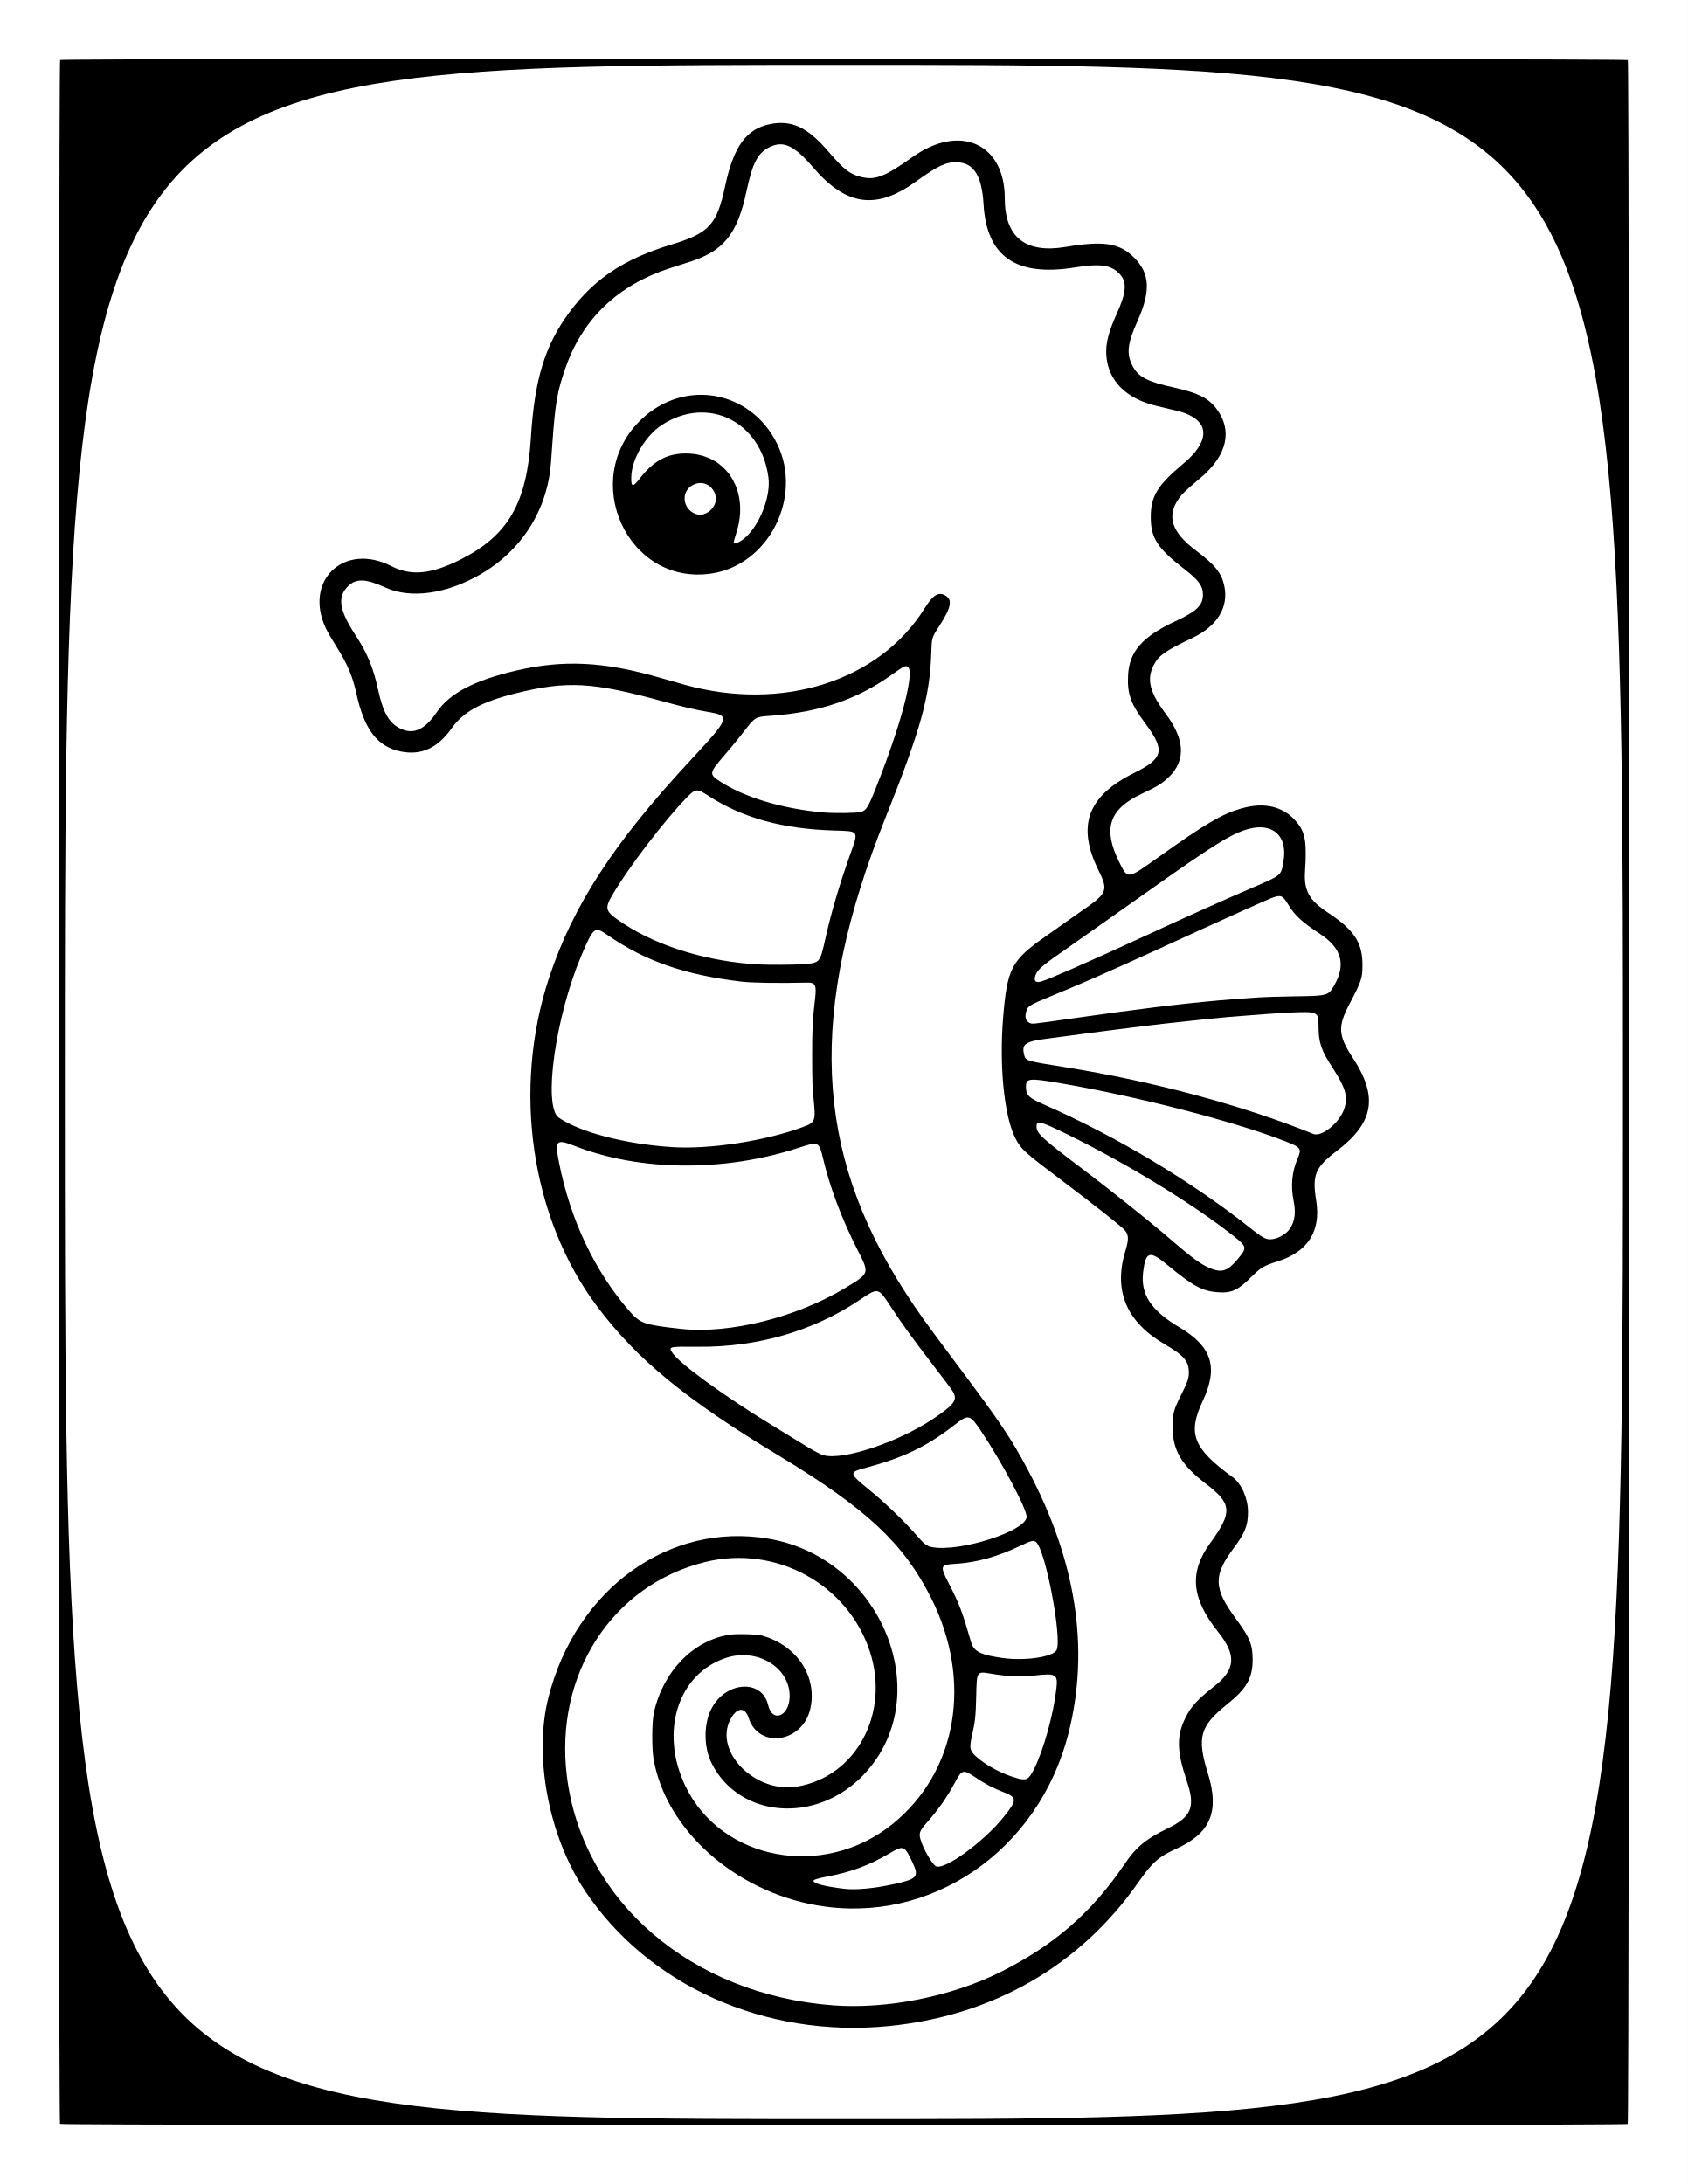
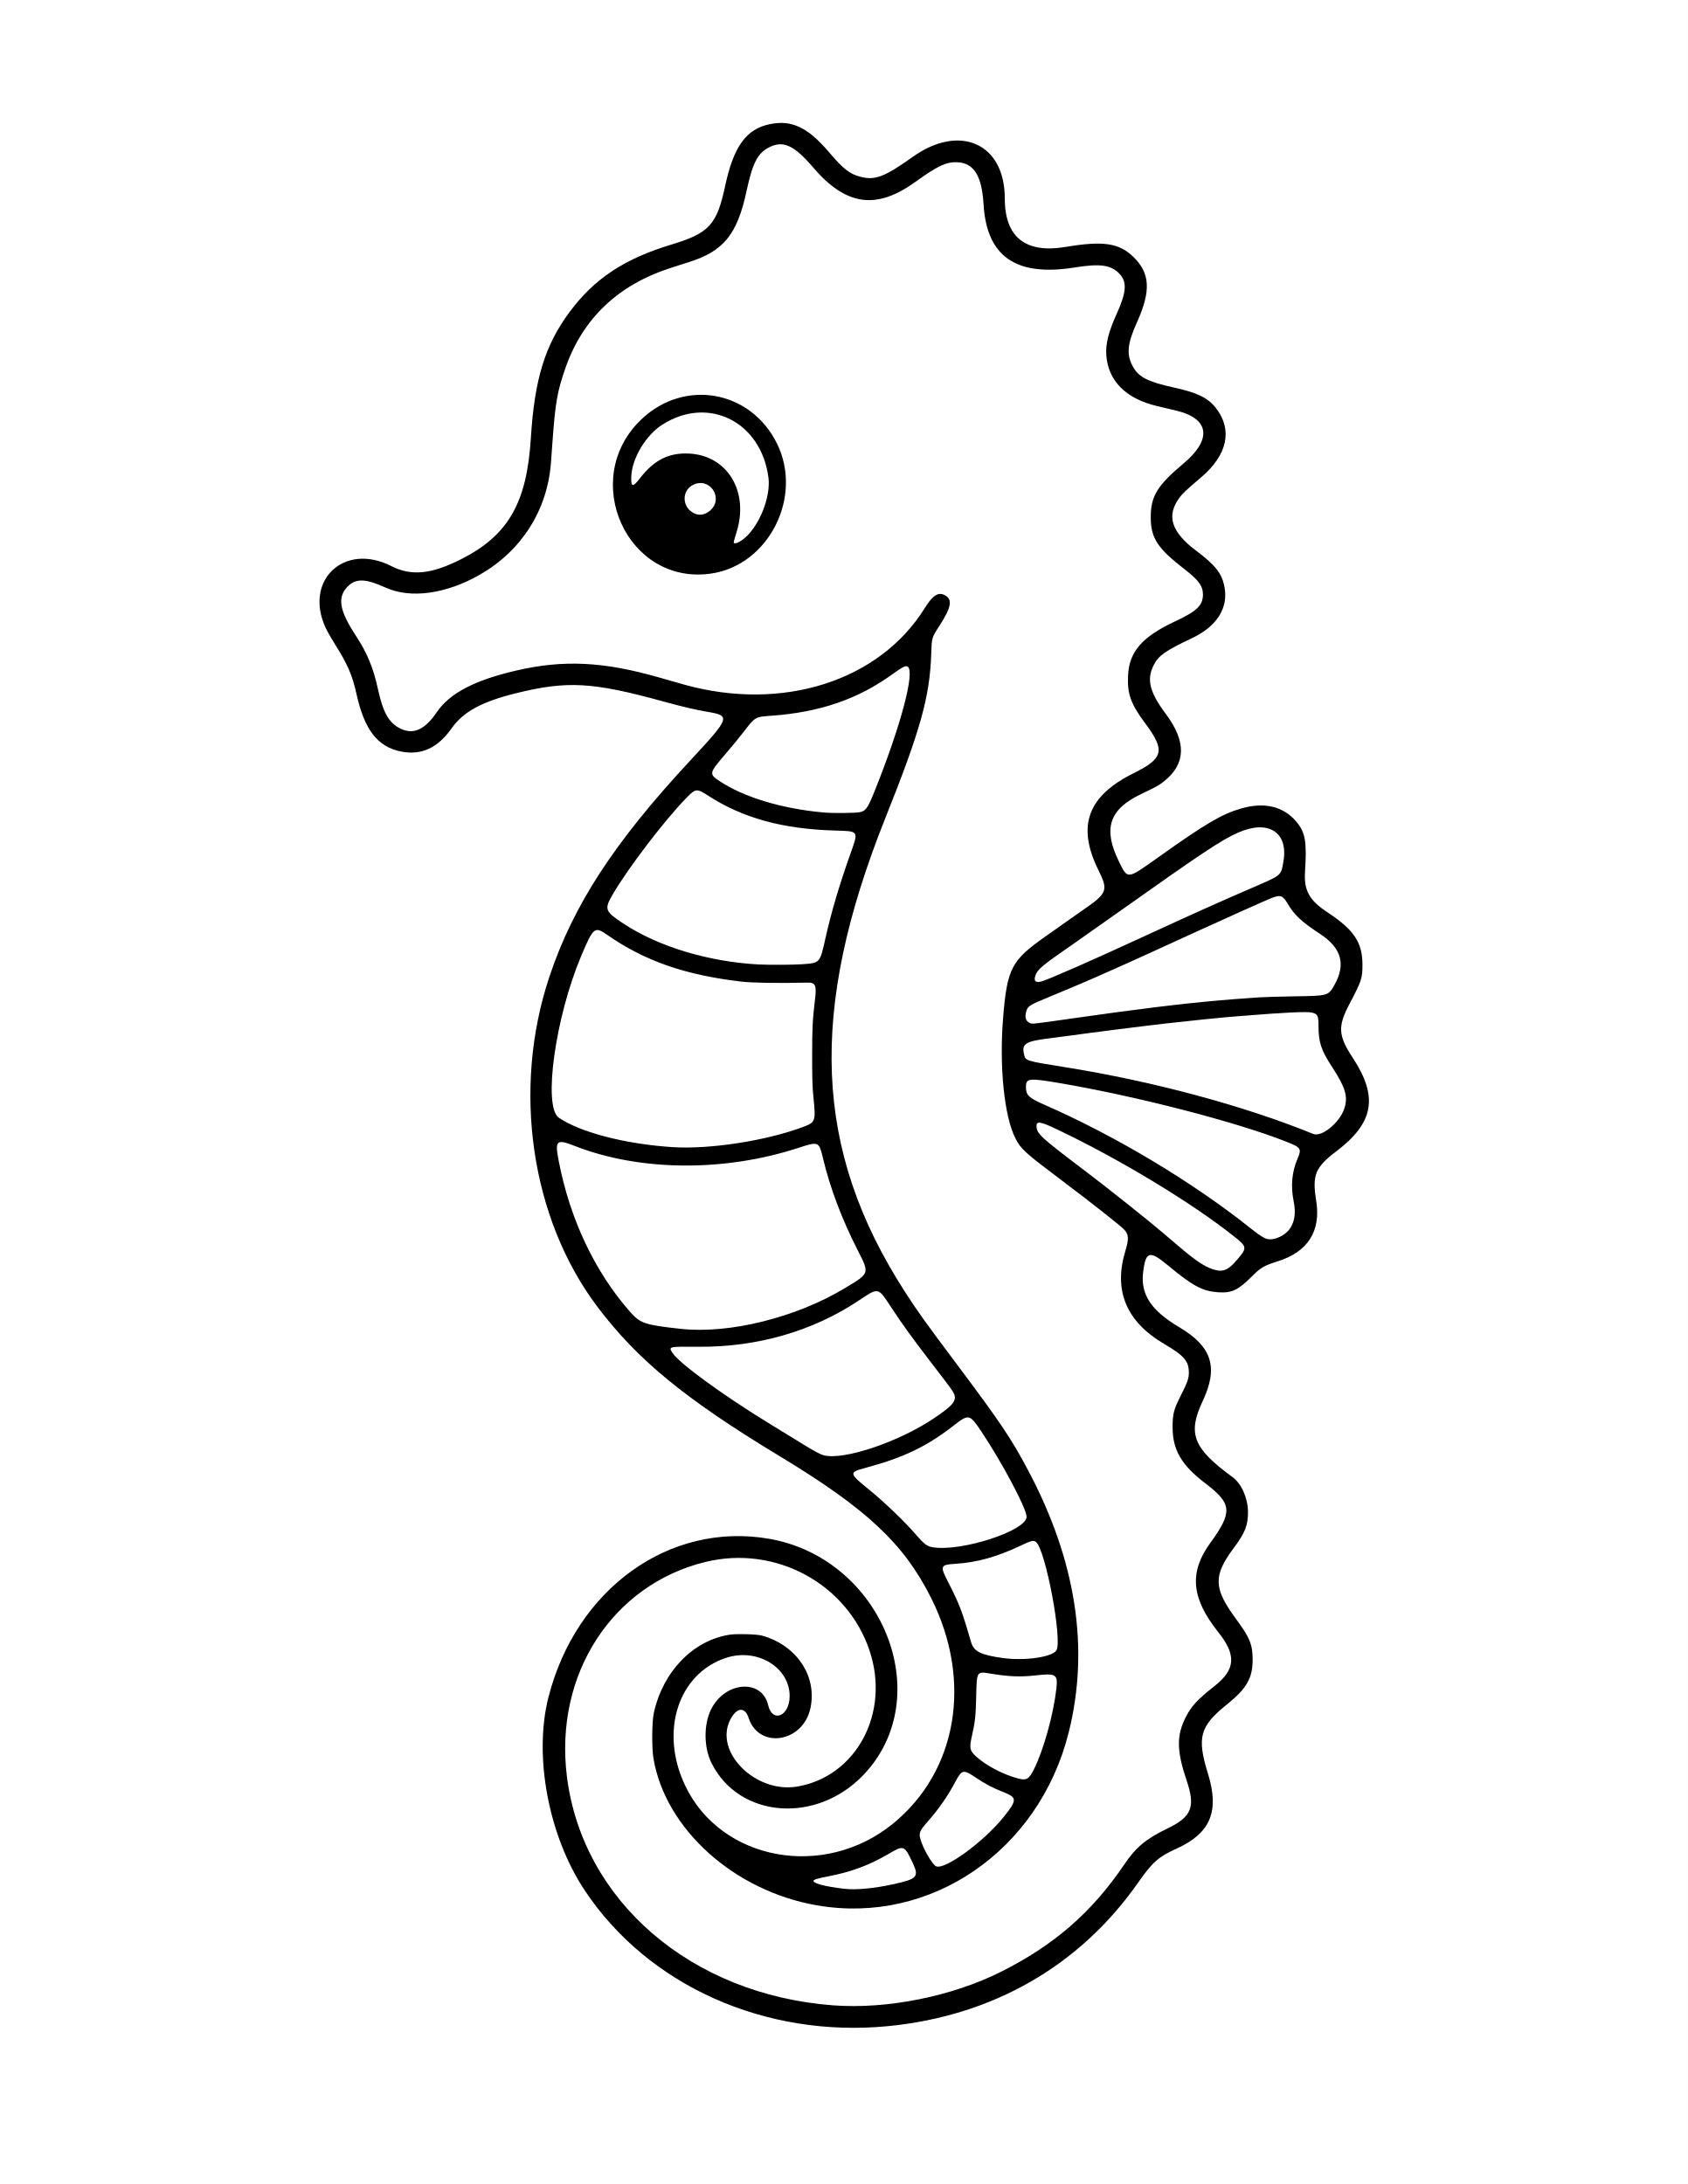
<svg xmlns="http://www.w3.org/2000/svg" width="2550" height="3300" viewBox="0 0 2550 3300" shape-rendering="geometricPrecision">
  <rect width="100%" height="100%" fill="white" />
-   <path fill="#000000" fill-rule="evenodd" d="M 2459.171 3209.345 C 2461.884 3206.890 2462.058 93.826 2459.345 90.829 C 2456.890 88.116 93.826 87.943 90.829 90.655 C 88.116 93.110 87.942 3206.174 90.655 3209.171 C 93.110 3211.884 2456.174 3212.057 2459.171 3209.345 Z M 98.000 1650.000 C 98.000 98.000 98.000 98.000 1275.000 98.000 C 2452.000 98.000 2452.000 98.000 2452.000 1650.000 C 2452.000 3202.000 2452.000 3202.000 1275.000 3202.000 C 98.000 3202.000 98.000 3202.000 98.000 1650.000 Z M 1341.500 3061.490 C 1499.618 3046.133 1631.503 2970.436 1719.530 2844.516 C 1741.022 2813.771 1750.270 2805.576 1777.200 2793.410 C 1828.822 2770.088 1842.700 2737.107 1824.971 2679.877 C 1808.020 2625.158 1812.626 2608.390 1853.677 2575.375 C 1883.528 2551.368 1892.511 2535.659 1892.489 2507.500 C 1892.472 2484.970 1888.146 2474.329 1867.797 2446.766 C 1833.231 2399.948 1832.560 2380.957 1863.985 2339.000 C 1880.979 2316.312 1885.514 2304.804 1885.467 2284.500 C 1885.419 2263.788 1875.620 2241.722 1862.086 2231.852 C 1802.542 2188.424 1793.822 2166.201 1817.018 2117.000 C 1841.029 2066.073 1831.122 2034.721 1781.791 2005.512 C 1738.908 1980.121 1722.875 1955.660 1727.053 1922.000 C 1730.958 1890.537 1736.736 1888.935 1764.203 1911.704 C 1802.065 1943.089 1816.454 1950.860 1839.888 1952.582 C 1860.869 1954.123 1870.761 1949.464 1892.000 1928.037 C 1904.461 1915.466 1910.071 1912.210 1930.000 1905.985 C 1976.004 1891.614 1996.007 1860.154 1988.484 1814.000 C 1982.212 1775.524 1987.033 1763.808 2019.180 1739.398 C 2075.746 1696.449 2082.552 1657.352 2043.743 1598.312 C 2021.668 1564.730 2020.834 1551.054 2038.785 1517.000 C 2056.913 1482.608 2058.404 1478.127 2058.412 1458.000 C 2058.425 1423.937 2045.801 1404.989 2005.348 1378.358 C 1978.062 1360.394 1969.761 1345.296 1971.615 1317.000 C 1974.549 1272.223 1972.124 1257.866 1958.954 1242.041 C 1939.288 1218.409 1910.522 1211.407 1875.112 1221.632 C 1845.744 1230.112 1821.632 1244.337 1748.893 1296.095 C 1702.516 1329.095 1703.940 1328.948 1690.661 1302.117 C 1666.018 1252.325 1675.649 1222.775 1724.000 1199.829 C 1746.164 1189.311 1751.208 1186.494 1758.901 1180.339 C 1791.783 1154.031 1792.634 1120.752 1761.494 1079.000 C 1736.840 1045.946 1731.999 1026.758 1742.884 1005.243 C 1750.358 990.470 1760.360 983.405 1801.000 964.190 C 1838.984 946.231 1856.581 917.687 1849.658 885.260 C 1845.481 865.699 1835.782 853.583 1807.000 831.976 C 1769.855 804.089 1761.955 779.748 1781.314 752.830 C 1786.435 745.709 1791.323 741.083 1814.413 721.500 C 1854.426 687.564 1862.662 649.617 1837.151 616.732 C 1825.033 601.110 1809.281 593.408 1773.279 585.500 C 1733.663 576.797 1719.930 569.654 1711.207 553.211 C 1701.569 535.044 1703.170 519.383 1718.053 486.241 C 1738.912 439.791 1737.563 413.218 1713.114 388.951 C 1691.158 367.158 1667.240 363.482 1610.000 373.101 C 1549.158 383.325 1518.000 358.390 1518.000 299.473 C 1518.000 216.820 1450.207 186.358 1379.000 237.014 C 1336.770 267.057 1322.508 272.618 1301.064 267.404 C 1284.134 263.288 1274.535 255.882 1252.333 229.803 C 1220.426 192.327 1196.225 180.858 1163.208 187.566 C 1127.374 194.847 1108.279 221.315 1095.442 281.500 C 1083.054 339.574 1071.321 352.329 1014.500 369.485 C 943.292 390.987 897.939 421.026 860.484 471.500 C 823.330 521.569 807.552 572.979 802.019 662.000 C 795.920 760.113 767.708 809.054 696.500 845.047 C 651.535 867.775 621.314 870.742 591.217 855.383 C 519.688 818.881 458.212 877.426 492.389 949.500 C 494.736 954.450 501.330 965.925 507.043 975.000 C 525.160 1003.781 532.466 1020.760 538.454 1048.000 C 550.412 1102.397 570.095 1128.155 605.254 1135.417 C 636.140 1141.797 661.216 1130.433 682.300 1100.500 C 699.920 1075.484 727.742 1060.296 779.323 1047.534 C 856.941 1028.329 895.152 1030.463 1002.500 1059.998 C 1031.345 1067.934 1050.125 1072.340 1068.500 1075.481 C 1104.288 1081.599 1103.522 1083.778 1042.486 1149.500 C 927.610 1273.193 866.150 1367.600 830.012 1475.875 C 773.460 1645.317 801.916 1840.973 902.532 1974.500 C 962.933 2054.659 1035.301 2114.033 1177.000 2199.690 C 1309.457 2279.760 1365.387 2332.076 1406.837 2414.676 C 1469.576 2539.698 1446.351 2676.434 1348.916 2755.689 C 1244.749 2840.418 1089.356 2811.833 1035.134 2697.968 C 996.338 2616.498 1024.263 2529.106 1096.777 2505.050 C 1143.615 2489.512 1193.000 2519.118 1193.000 2562.735 C 1193.000 2593.074 1166.931 2604.073 1160.522 2576.439 C 1151.176 2536.141 1095.219 2540.396 1074.248 2583.000 C 1062.857 2606.141 1063.235 2640.631 1075.139 2664.297 C 1117.032 2747.586 1233.759 2756.363 1304.807 2681.566 C 1417.014 2563.439 1332.925 2354.393 1161.372 2324.983 C 1011.216 2299.242 870.327 2400.674 828.584 2564.571 C 805.977 2653.333 828.690 2774.090 883.492 2856.500 C 979.072 3000.231 1156.161 3079.491 1341.500 3061.490 Z M 1258.500 3030.027 C 1044.177 3013.831 879.901 2872.445 856.451 2684.000 C 837.291 2530.037 924.986 2394.430 1065.943 2360.051 C 1171.811 2334.229 1280.275 2393.111 1313.927 2494.674 C 1345.049 2588.603 1293.596 2684.567 1204.087 2699.534 C 1141.469 2710.005 1078.569 2647.193 1103.129 2598.719 C 1112.797 2579.635 1125.367 2578.323 1131.050 2595.804 C 1146.525 2643.402 1212.886 2633.222 1224.302 2581.500 C 1235.005 2533.012 1203.785 2485.952 1151.248 2471.379 C 1143.447 2469.215 1113.913 2468.344 1102.909 2469.953 C 1047.674 2478.029 1001.491 2525.492 987.802 2588.249 C 984.833 2601.864 984.563 2641.435 987.331 2657.500 C 1005.707 2764.163 1109.296 2857.143 1234.000 2878.905 C 1405.885 2908.902 1569.732 2796.602 1614.484 2618.124 C 1646.387 2490.893 1625.903 2358.303 1553.212 2221.500 C 1527.411 2172.944 1511.758 2149.674 1444.574 2060.000 C 1396.096 1995.294 1386.712 1982.181 1367.085 1951.717 C 1229.240 1737.769 1220.713 1528.390 1337.907 1235.230 C 1390.668 1103.246 1404.767 1052.741 1406.919 988.000 C 1407.747 963.074 1407.533 963.816 1419.117 945.848 C 1437.107 917.945 1439.401 906.290 1428.191 899.750 C 1417.925 893.760 1409.476 898.977 1397.015 919.000 C 1328.470 1029.140 1182.146 1075.711 1034.000 1034.538 C 1029.325 1033.239 1012.225 1028.367 996.000 1023.711 C 912.084 999.630 851.798 996.633 780.772 1013.009 C 717.189 1027.668 679.331 1047.417 659.924 1076.051 C 642.153 1102.271 624.929 1110.268 605.675 1101.236 C 587.796 1092.850 578.827 1077.288 570.960 1041.000 C 564.054 1009.148 554.735 986.630 537.748 960.749 C 512.615 922.458 509.265 902.586 525.199 886.308 C 537.600 873.639 552.193 874.022 582.500 887.811 C 620.157 904.945 673.817 897.612 724.962 868.343 C 788.029 832.252 827.045 770.757 832.405 699.000 C 832.713 694.875 833.659 681.825 834.508 670.000 C 838.962 607.926 841.895 591.186 854.656 555.000 C 880.667 481.244 933.748 430.721 1012.000 405.242 C 1018.875 403.003 1031.758 398.887 1040.629 396.096 C 1093.309 379.516 1113.869 354.174 1127.916 288.500 C 1137.154 245.310 1144.917 230.738 1163.388 221.920 C 1183.828 212.162 1200.198 219.946 1228.334 252.800 C 1278.294 311.137 1323.919 317.512 1383.500 274.480 C 1417.014 250.275 1430.125 244.229 1446.985 245.205 C 1471.559 246.628 1483.371 265.878 1485.952 308.710 C 1490.723 387.872 1534.901 418.402 1624.000 404.111 C 1661.810 398.047 1678.042 400.231 1690.753 413.096 C 1703.059 425.551 1702.133 440.970 1687.081 474.287 C 1674.694 501.704 1670.230 519.418 1671.396 536.540 C 1674.038 575.362 1701.125 602.579 1748.000 613.510 C 1779.049 620.751 1784.087 622.050 1790.520 624.471 C 1827.840 638.518 1827.062 667.572 1788.500 699.916 C 1748.289 733.643 1738.427 749.853 1738.560 782.000 C 1738.689 813.155 1748.733 828.484 1789.846 860.276 C 1810.846 876.516 1817.371 885.437 1817.417 897.972 C 1817.478 914.624 1808.577 923.341 1775.965 938.571 C 1725.581 962.099 1705.986 984.522 1704.291 1020.589 C 1702.965 1048.807 1708.164 1063.243 1730.477 1093.305 C 1760.707 1134.032 1757.929 1145.884 1712.934 1168.169 C 1643.052 1202.779 1626.533 1247.914 1659.378 1314.500 C 1674.725 1345.612 1673.164 1349.598 1635.500 1375.487 C 1630.000 1379.267 1619.425 1386.699 1612.000 1392.001 C 1604.575 1397.303 1589.950 1407.639 1579.500 1414.971 C 1528.140 1451.003 1521.711 1463.229 1515.603 1536.500 C 1509.423 1610.642 1517.124 1686.970 1534.121 1720.027 C 1542.583 1736.485 1547.380 1740.823 1606.000 1785.030 C 1650.603 1818.666 1692.220 1851.454 1698.190 1857.662 C 1705.265 1865.019 1705.774 1872.003 1700.483 1889.121 C 1681.774 1949.659 1701.315 1996.959 1759.000 2030.757 C 1789.351 2048.540 1796.254 2056.707 1796.121 2074.670 C 1796.061 2082.837 1793.689 2089.504 1784.203 2108.162 C 1773.353 2129.505 1771.594 2136.163 1771.566 2156.000 C 1771.517 2191.023 1784.738 2213.640 1821.752 2241.853 C 1861.453 2272.113 1862.397 2284.772 1828.437 2331.500 C 1796.231 2375.814 1799.727 2414.903 1840.464 2466.000 C 1868.240 2500.839 1866.741 2522.576 1834.833 2547.692 C 1808.750 2568.223 1799.584 2578.216 1790.982 2595.500 C 1777.298 2622.996 1777.779 2645.926 1792.987 2691.000 C 1806.279 2730.397 1800.308 2745.169 1764.000 2762.716 C 1731.323 2778.509 1716.294 2790.984 1698.853 2816.793 C 1649.812 2889.365 1592.822 2939.000 1512.089 2979.455 C 1437.799 3016.682 1339.999 3036.186 1258.500 3030.027 Z M 1275.500 2853.942 C 1246.969 2850.592 1229.000 2845.949 1229.000 2841.926 C 1229.000 2840.103 1235.223 2838.218 1251.661 2835.065 C 1286.296 2828.421 1313.960 2818.057 1343.385 2800.700 C 1365.340 2787.749 1366.403 2788.165 1378.808 2814.539 C 1388.830 2835.847 1385.966 2839.087 1350.188 2846.924 C 1320.560 2853.414 1293.029 2856.001 1275.500 2853.942 Z M 1414.404 2820.026 C 1408.654 2817.701 1394.394 2793.025 1390.511 2778.677 C 1388.051 2769.592 1389.449 2766.169 1400.908 2753.213 C 1417.517 2734.435 1431.722 2714.149 1442.435 2693.908 C 1453.331 2673.322 1454.868 2672.962 1474.816 2686.323 C 1488.982 2695.812 1500.332 2701.739 1516.213 2707.940 C 1536.918 2716.024 1536.915 2719.902 1516.186 2745.631 C 1486.175 2782.881 1427.894 2825.480 1414.404 2820.026 Z M 1537.481 2687.094 C 1515.142 2681.091 1489.482 2667.574 1474.700 2654.025 C 1464.938 2645.077 1464.219 2641.395 1468.508 2622.353 C 1473.260 2601.260 1474.188 2592.574 1474.856 2562.954 C 1475.716 2524.837 1475.427 2525.283 1497.000 2528.883 C 1523.758 2533.350 1541.969 2534.058 1564.500 2531.510 C 1595.512 2528.002 1598.364 2529.791 1595.999 2551.264 C 1591.725 2590.064 1576.494 2644.884 1562.070 2673.381 C 1554.279 2688.775 1550.851 2690.687 1537.481 2687.094 Z M 1516.000 2505.375 C 1481.866 2500.761 1471.218 2495.506 1467.114 2481.247 C 1453.925 2435.427 1449.296 2423.261 1433.030 2391.668 C 1419.796 2365.962 1420.391 2364.308 1443.392 2362.900 C 1475.809 2360.916 1506.332 2352.412 1542.111 2335.393 C 1558.182 2327.749 1561.425 2326.973 1565.130 2329.887 C 1579.570 2341.246 1605.407 2478.290 1596.019 2493.728 C 1589.928 2503.744 1548.522 2509.771 1516.000 2505.375 Z M 1409.054 2337.863 C 1400.605 2336.462 1396.216 2333.174 1384.258 2319.286 C 1366.960 2299.197 1336.037 2269.512 1312.710 2250.601 C 1282.960 2226.482 1282.554 2224.672 1305.517 2218.512 C 1365.407 2202.446 1400.137 2185.808 1441.858 2153.195 C 1463.275 2136.453 1465.201 2136.873 1481.939 2161.923 C 1514.059 2209.994 1551.000 2279.451 1551.000 2291.773 C 1551.000 2312.955 1452.237 2345.024 1409.054 2337.863 Z M 1244.760 2198.987 C 1239.117 2197.551 1229.412 2192.308 1209.267 2179.811 C 1199.239 2173.590 1179.223 2161.300 1164.788 2152.500 C 1092.127 2108.205 1024.344 2058.681 1015.332 2043.304 C 1010.231 2034.599 1010.325 2034.580 1055.500 2034.937 C 1143.951 2035.636 1228.105 2011.360 1297.219 1965.208 C 1327.733 1944.832 1326.188 1944.497 1346.841 1975.966 C 1363.030 2000.632 1377.282 2020.364 1405.370 2057.000 C 1437.766 2099.256 1439.192 2101.198 1441.271 2105.889 C 1445.909 2116.352 1439.653 2123.916 1410.000 2143.700 C 1356.842 2179.166 1274.779 2206.623 1244.760 2198.987 Z M 1029.000 2007.925 C 973.782 2001.922 967.234 1999.693 951.309 1981.484 C 898.595 1921.206 861.482 1842.887 844.459 1756.000 C 837.912 1722.583 840.041 1720.481 869.000 1731.765 C 966.956 1769.935 1094.348 1770.942 1206.199 1734.430 C 1236.909 1724.406 1237.292 1724.571 1243.474 1750.500 C 1254.015 1794.711 1271.613 1841.422 1295.276 1888.000 C 1313.954 1924.766 1314.359 1923.491 1276.794 1946.197 C 1203.275 1990.638 1102.012 2015.863 1029.000 2007.925 Z M 1832.000 1917.717 C 1819.150 1913.307 1805.847 1904.395 1782.414 1884.500 C 1775.936 1879.000 1764.080 1868.903 1756.068 1862.063 C 1735.052 1844.121 1672.784 1794.537 1642.500 1771.629 C 1571.151 1717.658 1566.000 1712.917 1566.000 1701.219 C 1566.000 1693.531 1571.879 1694.556 1597.455 1706.701 C 1690.608 1750.937 1800.091 1817.104 1863.500 1867.487 C 1884.346 1884.051 1884.519 1885.128 1869.239 1903.253 C 1855.411 1919.654 1847.076 1922.892 1832.000 1917.717 Z M 1914.332 1872.052 C 1909.404 1870.861 1902.959 1866.696 1889.710 1856.142 C 1801.316 1785.721 1685.983 1716.634 1577.026 1668.838 C 1553.992 1658.734 1550.000 1654.803 1550.000 1642.227 C 1550.000 1629.171 1554.553 1628.652 1600.500 1636.466 C 1716.921 1656.266 1866.503 1694.855 1942.260 1724.635 C 1965.895 1733.926 1966.909 1735.447 1960.096 1751.395 C 1951.822 1770.760 1949.883 1792.113 1954.366 1814.500 C 1957.820 1831.751 1956.446 1843.891 1949.787 1854.965 C 1942.878 1866.454 1925.609 1874.776 1914.332 1872.052 Z M 1016.500 1733.325 C 945.574 1728.859 876.616 1711.042 844.244 1688.817 C 820.105 1672.245 838.890 1536.984 878.242 1444.008 C 896.501 1400.870 898.381 1399.350 917.249 1412.471 C 974.073 1451.988 1034.506 1473.087 1119.692 1483.150 C 1136.493 1485.135 1176.766 1485.764 1219.740 1484.714 C 1231.775 1484.419 1233.811 1488.536 1231.491 1508.474 C 1227.562 1542.238 1227.000 1553.166 1227.005 1595.765 C 1227.009 1631.040 1227.357 1641.991 1229.000 1658.500 C 1232.613 1694.801 1232.230 1695.811 1212.000 1703.299 C 1156.430 1723.869 1072.080 1736.824 1016.500 1733.325 Z M 1984.000 1713.341 C 1878.366 1670.444 1742.494 1633.878 1609.500 1612.557 C 1548.007 1602.699 1549.402 1603.151 1546.950 1592.279 C 1543.527 1577.101 1549.557 1573.366 1584.500 1569.024 C 1598.250 1567.315 1614.000 1565.243 1619.500 1564.419 C 1637.099 1561.783 1736.686 1549.172 1760.500 1546.565 C 1813.944 1540.712 1839.293 1538.071 1852.000 1537.034 C 1859.425 1536.427 1870.675 1535.510 1877.000 1534.994 C 1941.650 1529.726 1974.813 1528.169 1982.289 1530.051 C 1990.707 1532.171 1991.999 1534.798 1992.008 1549.827 C 1992.023 1575.442 1995.822 1586.666 2013.818 1614.258 C 2032.938 1643.573 2036.859 1657.570 2030.912 1675.282 C 2023.726 1696.683 1996.791 1718.535 1984.000 1713.341 Z M 1555.025 1545.248 C 1550.020 1542.731 1548.295 1537.726 1549.924 1530.450 C 1552.223 1520.174 1553.467 1519.352 1588.500 1504.928 C 1613.048 1494.821 1639.375 1483.682 1654.500 1477.003 C 1686.887 1462.702 1715.695 1449.784 1737.000 1440.009 C 1749.925 1434.078 1767.475 1426.059 1776.000 1422.189 C 1784.525 1418.318 1800.950 1410.810 1812.500 1405.505 C 1846.700 1389.797 1910.916 1361.001 1918.982 1357.757 C 1934.833 1351.381 1937.641 1352.308 1946.239 1366.750 C 1955.903 1382.983 1966.791 1393.015 1994.500 1411.219 C 2026.881 1432.491 2033.731 1457.371 2015.831 1488.689 C 2006.715 1504.637 2006.510 1504.694 1955.500 1505.446 C 1934.050 1505.763 1910.425 1506.446 1903.000 1506.964 C 1868.106 1509.399 1858.315 1510.141 1842.500 1511.545 C 1782.117 1516.907 1719.975 1524.534 1618.099 1539.086 C 1555.829 1547.981 1559.704 1547.603 1555.025 1545.248 Z M 1565.751 1483.311 C 1563.112 1482.621 1562.551 1478.465 1564.432 1473.539 C 1567.907 1464.440 1574.500 1458.922 1617.500 1429.125 C 1629.600 1420.740 1661.325 1398.404 1688.000 1379.489 C 1816.711 1288.223 1845.564 1269.037 1870.774 1257.954 C 1916.143 1238.008 1946.633 1257.453 1939.025 1301.481 C 1935.178 1323.744 1937.696 1321.700 1887.456 1343.347 C 1843.858 1362.131 1800.129 1381.798 1727.000 1415.511 C 1645.638 1453.019 1584.655 1479.781 1573.481 1482.884 C 1569.342 1484.033 1568.657 1484.070 1565.751 1483.311 Z M 1146.500 1457.305 C 1071.010 1453.315 995.264 1430.556 942.726 1396.076 C 913.429 1376.849 912.412 1374.035 926.254 1350.500 C 949.776 1310.505 1004.168 1239.322 1036.803 1205.824 C 1051.067 1191.182 1052.550 1191.030 1070.131 1202.397 C 1122.055 1235.971 1182.328 1252.595 1260.500 1254.904 C 1298.327 1256.022 1297.390 1254.610 1284.476 1291.000 C 1268.017 1337.383 1256.022 1377.948 1247.367 1416.500 C 1238.525 1455.885 1239.341 1454.966 1211.446 1456.977 C 1198.737 1457.893 1161.219 1458.083 1146.500 1457.305 Z M 1243.000 1227.537 C 1180.684 1221.770 1123.845 1204.541 1087.239 1180.324 C 1070.954 1169.550 1071.237 1168.136 1095.267 1140.255 C 1103.684 1130.490 1115.800 1115.750 1122.192 1107.500 C 1141.543 1082.524 1140.181 1083.330 1166.296 1081.407 C 1238.899 1076.058 1295.784 1056.507 1348.000 1018.955 C 1364.384 1007.172 1368.228 1005.264 1371.401 1007.343 C 1382.588 1014.673 1361.423 1094.988 1322.755 1191.936 C 1311.543 1220.047 1308.613 1224.650 1300.500 1226.901 C 1294.132 1228.668 1259.372 1229.053 1243.000 1227.537 Z M 1075.004 866.555 C 1161.563 853.507 1213.426 750.819 1174.023 670.500 C 1134.389 589.709 1034.137 571.677 969.036 633.629 C 874.187 723.889 947.815 885.729 1075.004 866.555 Z M 1108.543 820.070 C 1108.227 819.559 1110.010 812.770 1112.505 804.985 C 1132.276 743.286 1099.335 688.161 1041.000 685.326 C 1010.399 683.839 988.209 695.027 966.773 722.750 C 955.944 736.755 953.248 736.334 953.694 720.708 C 954.483 693.116 975.386 657.852 1000.500 641.745 C 1070.016 597.161 1150.067 637.059 1160.975 721.727 C 1164.282 747.396 1150.940 785.492 1131.005 807.305 C 1122.373 816.749 1110.619 823.429 1108.543 820.070 Z M 1047.913 775.223 C 1030.243 765.992 1029.675 741.490 1046.929 732.750 C 1072.532 719.782 1094.472 753.628 1072.307 771.898 C 1064.525 778.313 1056.042 779.470 1047.913 775.223 Z" />
+   <path fill="#000000" fill-rule="evenodd" d="M 1341.500 3061.490 C 1499.618 3046.133 1631.503 2970.436 1719.530 2844.516 C 1741.022 2813.771 1750.270 2805.576 1777.200 2793.410 C 1828.822 2770.088 1842.700 2737.107 1824.971 2679.877 C 1808.020 2625.158 1812.626 2608.390 1853.677 2575.375 C 1883.528 2551.368 1892.511 2535.659 1892.489 2507.500 C 1892.472 2484.970 1888.146 2474.329 1867.797 2446.766 C 1833.231 2399.948 1832.560 2380.957 1863.985 2339.000 C 1880.979 2316.312 1885.514 2304.804 1885.467 2284.500 C 1885.419 2263.788 1875.620 2241.722 1862.086 2231.852 C 1802.542 2188.424 1793.822 2166.201 1817.018 2117.000 C 1841.029 2066.073 1831.122 2034.721 1781.791 2005.512 C 1738.908 1980.121 1722.875 1955.660 1727.053 1922.000 C 1730.958 1890.537 1736.736 1888.935 1764.203 1911.704 C 1802.065 1943.089 1816.454 1950.860 1839.888 1952.582 C 1860.869 1954.123 1870.761 1949.464 1892.000 1928.037 C 1904.461 1915.466 1910.071 1912.210 1930.000 1905.985 C 1976.004 1891.614 1996.007 1860.154 1988.484 1814.000 C 1982.212 1775.524 1987.033 1763.808 2019.180 1739.398 C 2075.746 1696.449 2082.552 1657.352 2043.743 1598.312 C 2021.668 1564.730 2020.834 1551.054 2038.785 1517.000 C 2056.913 1482.608 2058.404 1478.127 2058.412 1458.000 C 2058.425 1423.937 2045.801 1404.989 2005.348 1378.358 C 1978.062 1360.394 1969.761 1345.296 1971.615 1317.000 C 1974.549 1272.223 1972.124 1257.866 1958.954 1242.041 C 1939.288 1218.409 1910.522 1211.407 1875.112 1221.632 C 1845.744 1230.112 1821.632 1244.337 1748.893 1296.095 C 1702.516 1329.095 1703.940 1328.948 1690.661 1302.117 C 1666.018 1252.325 1675.649 1222.775 1724.000 1199.829 C 1746.164 1189.311 1751.208 1186.494 1758.901 1180.339 C 1791.783 1154.031 1792.634 1120.752 1761.494 1079.000 C 1736.840 1045.946 1731.999 1026.758 1742.884 1005.243 C 1750.358 990.470 1760.360 983.405 1801.000 964.190 C 1838.984 946.231 1856.581 917.687 1849.658 885.260 C 1845.481 865.699 1835.782 853.583 1807.000 831.976 C 1769.855 804.089 1761.955 779.748 1781.314 752.830 C 1786.435 745.709 1791.323 741.083 1814.413 721.500 C 1854.426 687.564 1862.662 649.617 1837.151 616.732 C 1825.033 601.110 1809.281 593.408 1773.279 585.500 C 1733.663 576.797 1719.930 569.654 1711.207 553.211 C 1701.569 535.044 1703.170 519.383 1718.053 486.241 C 1738.912 439.791 1737.563 413.218 1713.114 388.951 C 1691.158 367.158 1667.240 363.482 1610.000 373.101 C 1549.158 383.325 1518.000 358.390 1518.000 299.473 C 1518.000 216.820 1450.207 186.358 1379.000 237.014 C 1336.770 267.057 1322.508 272.618 1301.064 267.404 C 1284.134 263.288 1274.535 255.882 1252.333 229.803 C 1220.426 192.327 1196.225 180.858 1163.208 187.566 C 1127.374 194.847 1108.279 221.315 1095.442 281.500 C 1083.054 339.574 1071.321 352.329 1014.500 369.485 C 943.292 390.987 897.939 421.026 860.484 471.500 C 823.330 521.569 807.552 572.979 802.019 662.000 C 795.920 760.113 767.708 809.054 696.500 845.047 C 651.535 867.775 621.314 870.742 591.217 855.383 C 519.688 818.881 458.212 877.426 492.389 949.500 C 494.736 954.450 501.330 965.925 507.043 975.000 C 525.160 1003.781 532.466 1020.760 538.454 1048.000 C 550.412 1102.397 570.095 1128.155 605.254 1135.417 C 636.140 1141.797 661.216 1130.433 682.300 1100.500 C 699.920 1075.484 727.742 1060.296 779.323 1047.534 C 856.941 1028.329 895.152 1030.463 1002.500 1059.998 C 1031.345 1067.934 1050.125 1072.340 1068.500 1075.481 C 1104.288 1081.599 1103.522 1083.778 1042.486 1149.500 C 927.610 1273.193 866.150 1367.600 830.012 1475.875 C 773.460 1645.317 801.916 1840.973 902.532 1974.500 C 962.933 2054.659 1035.301 2114.033 1177.000 2199.690 C 1309.457 2279.760 1365.387 2332.076 1406.837 2414.676 C 1469.576 2539.698 1446.351 2676.434 1348.916 2755.689 C 1244.749 2840.418 1089.356 2811.833 1035.134 2697.968 C 996.338 2616.498 1024.263 2529.106 1096.777 2505.050 C 1143.615 2489.512 1193.000 2519.118 1193.000 2562.735 C 1193.000 2593.074 1166.931 2604.073 1160.522 2576.439 C 1151.176 2536.141 1095.219 2540.396 1074.248 2583.000 C 1062.857 2606.141 1063.235 2640.631 1075.139 2664.297 C 1117.032 2747.586 1233.759 2756.363 1304.807 2681.566 C 1417.014 2563.439 1332.925 2354.393 1161.372 2324.983 C 1011.216 2299.242 870.327 2400.674 828.584 2564.571 C 805.977 2653.333 828.690 2774.090 883.492 2856.500 C 979.072 3000.231 1156.161 3079.491 1341.500 3061.490 Z M 1258.500 3030.027 C 1044.177 3013.831 879.901 2872.445 856.451 2684.000 C 837.291 2530.037 924.986 2394.430 1065.943 2360.051 C 1171.811 2334.229 1280.275 2393.111 1313.927 2494.674 C 1345.049 2588.603 1293.596 2684.567 1204.087 2699.534 C 1141.469 2710.005 1078.569 2647.193 1103.129 2598.719 C 1112.797 2579.635 1125.367 2578.323 1131.050 2595.804 C 1146.525 2643.402 1212.886 2633.222 1224.302 2581.500 C 1235.005 2533.012 1203.785 2485.952 1151.248 2471.379 C 1143.447 2469.215 1113.913 2468.344 1102.909 2469.953 C 1047.674 2478.029 1001.491 2525.492 987.802 2588.249 C 984.833 2601.864 984.563 2641.435 987.331 2657.500 C 1005.707 2764.163 1109.296 2857.143 1234.000 2878.905 C 1405.885 2908.902 1569.732 2796.602 1614.484 2618.124 C 1646.387 2490.893 1625.903 2358.303 1553.212 2221.500 C 1527.411 2172.944 1511.758 2149.674 1444.574 2060.000 C 1396.096 1995.294 1386.712 1982.181 1367.085 1951.717 C 1229.240 1737.769 1220.713 1528.390 1337.907 1235.230 C 1390.668 1103.246 1404.767 1052.741 1406.919 988.000 C 1407.747 963.074 1407.533 963.816 1419.117 945.848 C 1437.107 917.945 1439.401 906.290 1428.191 899.750 C 1417.925 893.760 1409.476 898.977 1397.015 919.000 C 1328.470 1029.140 1182.146 1075.711 1034.000 1034.538 C 1029.325 1033.239 1012.225 1028.367 996.000 1023.711 C 912.084 999.630 851.798 996.633 780.772 1013.009 C 717.189 1027.668 679.331 1047.417 659.924 1076.051 C 642.153 1102.271 624.929 1110.268 605.675 1101.236 C 587.796 1092.850 578.827 1077.288 570.960 1041.000 C 564.054 1009.148 554.735 986.630 537.748 960.749 C 512.615 922.458 509.265 902.586 525.199 886.308 C 537.600 873.639 552.193 874.022 582.500 887.811 C 620.157 904.945 673.817 897.612 724.962 868.343 C 788.029 832.252 827.045 770.757 832.405 699.000 C 832.713 694.875 833.659 681.825 834.508 670.000 C 838.962 607.926 841.895 591.186 854.656 555.000 C 880.667 481.244 933.748 430.721 1012.000 405.242 C 1018.875 403.003 1031.758 398.887 1040.629 396.096 C 1093.309 379.516 1113.869 354.174 1127.916 288.500 C 1137.154 245.310 1144.917 230.738 1163.388 221.920 C 1183.828 212.162 1200.198 219.946 1228.334 252.800 C 1278.294 311.137 1323.919 317.512 1383.500 274.480 C 1417.014 250.275 1430.125 244.229 1446.985 245.205 C 1471.559 246.628 1483.371 265.878 1485.952 308.710 C 1490.723 387.872 1534.901 418.402 1624.000 404.111 C 1661.810 398.047 1678.042 400.231 1690.753 413.096 C 1703.059 425.551 1702.133 440.970 1687.081 474.287 C 1674.694 501.704 1670.230 519.418 1671.396 536.540 C 1674.038 575.362 1701.125 602.579 1748.000 613.510 C 1779.049 620.751 1784.087 622.050 1790.520 624.471 C 1827.840 638.518 1827.062 667.572 1788.500 699.916 C 1748.289 733.643 1738.427 749.853 1738.560 782.000 C 1738.689 813.155 1748.733 828.484 1789.846 860.276 C 1810.846 876.516 1817.371 885.437 1817.417 897.972 C 1817.478 914.624 1808.577 923.341 1775.965 938.571 C 1725.581 962.099 1705.986 984.522 1704.291 1020.589 C 1702.965 1048.807 1708.164 1063.243 1730.477 1093.305 C 1760.707 1134.032 1757.929 1145.884 1712.934 1168.169 C 1643.052 1202.779 1626.533 1247.914 1659.378 1314.500 C 1674.725 1345.612 1673.164 1349.598 1635.500 1375.487 C 1630.000 1379.267 1619.425 1386.699 1612.000 1392.001 C 1604.575 1397.303 1589.950 1407.639 1579.500 1414.971 C 1528.140 1451.003 1521.711 1463.229 1515.603 1536.500 C 1509.423 1610.642 1517.124 1686.970 1534.121 1720.027 C 1542.583 1736.485 1547.380 1740.823 1606.000 1785.030 C 1650.603 1818.666 1692.220 1851.454 1698.190 1857.662 C 1705.265 1865.019 1705.774 1872.003 1700.483 1889.121 C 1681.774 1949.659 1701.315 1996.959 1759.000 2030.757 C 1789.351 2048.540 1796.254 2056.707 1796.121 2074.670 C 1796.061 2082.837 1793.689 2089.504 1784.203 2108.162 C 1773.353 2129.505 1771.594 2136.163 1771.566 2156.000 C 1771.517 2191.023 1784.738 2213.640 1821.752 2241.853 C 1861.453 2272.113 1862.397 2284.772 1828.437 2331.500 C 1796.231 2375.814 1799.727 2414.903 1840.464 2466.000 C 1868.240 2500.839 1866.741 2522.576 1834.833 2547.692 C 1808.750 2568.223 1799.584 2578.216 1790.982 2595.500 C 1777.298 2622.996 1777.779 2645.926 1792.987 2691.000 C 1806.279 2730.397 1800.308 2745.169 1764.000 2762.716 C 1731.323 2778.509 1716.294 2790.984 1698.853 2816.793 C 1649.812 2889.365 1592.822 2939.000 1512.089 2979.455 C 1437.799 3016.682 1339.999 3036.186 1258.500 3030.027 Z M 1275.500 2853.942 C 1246.969 2850.592 1229.000 2845.949 1229.000 2841.926 C 1229.000 2840.103 1235.223 2838.218 1251.661 2835.065 C 1286.296 2828.421 1313.960 2818.057 1343.385 2800.700 C 1365.340 2787.749 1366.403 2788.165 1378.808 2814.539 C 1388.830 2835.847 1385.966 2839.087 1350.188 2846.924 C 1320.560 2853.414 1293.029 2856.001 1275.500 2853.942 Z M 1414.404 2820.026 C 1408.654 2817.701 1394.394 2793.025 1390.511 2778.677 C 1388.051 2769.592 1389.449 2766.169 1400.908 2753.213 C 1417.517 2734.435 1431.722 2714.149 1442.435 2693.908 C 1453.331 2673.322 1454.868 2672.962 1474.816 2686.323 C 1488.982 2695.812 1500.332 2701.739 1516.213 2707.940 C 1536.918 2716.024 1536.915 2719.902 1516.186 2745.631 C 1486.175 2782.881 1427.894 2825.480 1414.404 2820.026 Z M 1537.481 2687.094 C 1515.142 2681.091 1489.482 2667.574 1474.700 2654.025 C 1464.938 2645.077 1464.219 2641.395 1468.508 2622.353 C 1473.260 2601.260 1474.188 2592.574 1474.856 2562.954 C 1475.716 2524.837 1475.427 2525.283 1497.000 2528.883 C 1523.758 2533.350 1541.969 2534.058 1564.500 2531.510 C 1595.512 2528.002 1598.364 2529.791 1595.999 2551.264 C 1591.725 2590.064 1576.494 2644.884 1562.070 2673.381 C 1554.279 2688.775 1550.851 2690.687 1537.481 2687.094 Z M 1516.000 2505.375 C 1481.866 2500.761 1471.218 2495.506 1467.114 2481.247 C 1453.925 2435.427 1449.296 2423.261 1433.030 2391.668 C 1419.796 2365.962 1420.391 2364.308 1443.392 2362.900 C 1475.809 2360.916 1506.332 2352.412 1542.111 2335.393 C 1558.182 2327.749 1561.425 2326.973 1565.130 2329.887 C 1579.570 2341.246 1605.407 2478.290 1596.019 2493.728 C 1589.928 2503.744 1548.522 2509.771 1516.000 2505.375 Z M 1409.054 2337.863 C 1400.605 2336.462 1396.216 2333.174 1384.258 2319.286 C 1366.960 2299.197 1336.037 2269.512 1312.710 2250.601 C 1282.960 2226.482 1282.554 2224.672 1305.517 2218.512 C 1365.407 2202.446 1400.137 2185.808 1441.858 2153.195 C 1463.275 2136.453 1465.201 2136.873 1481.939 2161.923 C 1514.059 2209.994 1551.000 2279.451 1551.000 2291.773 C 1551.000 2312.955 1452.237 2345.024 1409.054 2337.863 Z M 1244.760 2198.987 C 1239.117 2197.551 1229.412 2192.308 1209.267 2179.811 C 1199.239 2173.590 1179.223 2161.300 1164.788 2152.500 C 1092.127 2108.205 1024.344 2058.681 1015.332 2043.304 C 1010.231 2034.599 1010.325 2034.580 1055.500 2034.937 C 1143.951 2035.636 1228.105 2011.360 1297.219 1965.208 C 1327.733 1944.832 1326.188 1944.497 1346.841 1975.966 C 1363.030 2000.632 1377.282 2020.364 1405.370 2057.000 C 1437.766 2099.256 1439.192 2101.198 1441.271 2105.889 C 1445.909 2116.352 1439.653 2123.916 1410.000 2143.700 C 1356.842 2179.166 1274.779 2206.623 1244.760 2198.987 Z M 1029.000 2007.925 C 973.782 2001.922 967.234 1999.693 951.309 1981.484 C 898.595 1921.206 861.482 1842.887 844.459 1756.000 C 837.912 1722.583 840.041 1720.481 869.000 1731.765 C 966.956 1769.935 1094.348 1770.942 1206.199 1734.430 C 1236.909 1724.406 1237.292 1724.571 1243.474 1750.500 C 1254.015 1794.711 1271.613 1841.422 1295.276 1888.000 C 1313.954 1924.766 1314.359 1923.491 1276.794 1946.197 C 1203.275 1990.638 1102.012 2015.863 1029.000 2007.925 Z M 1832.000 1917.717 C 1819.150 1913.307 1805.847 1904.395 1782.414 1884.500 C 1775.936 1879.000 1764.080 1868.903 1756.068 1862.063 C 1735.052 1844.121 1672.784 1794.537 1642.500 1771.629 C 1571.151 1717.658 1566.000 1712.917 1566.000 1701.219 C 1566.000 1693.531 1571.879 1694.556 1597.455 1706.701 C 1690.608 1750.937 1800.091 1817.104 1863.500 1867.487 C 1884.346 1884.051 1884.519 1885.128 1869.239 1903.253 C 1855.411 1919.654 1847.076 1922.892 1832.000 1917.717 Z M 1914.332 1872.052 C 1909.404 1870.861 1902.959 1866.696 1889.710 1856.142 C 1801.316 1785.721 1685.983 1716.634 1577.026 1668.838 C 1553.992 1658.734 1550.000 1654.803 1550.000 1642.227 C 1550.000 1629.171 1554.553 1628.652 1600.500 1636.466 C 1716.921 1656.266 1866.503 1694.855 1942.260 1724.635 C 1965.895 1733.926 1966.909 1735.447 1960.096 1751.395 C 1951.822 1770.760 1949.883 1792.113 1954.366 1814.500 C 1957.820 1831.751 1956.446 1843.891 1949.787 1854.965 C 1942.878 1866.454 1925.609 1874.776 1914.332 1872.052 Z M 1016.500 1733.325 C 945.574 1728.859 876.616 1711.042 844.244 1688.817 C 820.105 1672.245 838.890 1536.984 878.242 1444.008 C 896.501 1400.870 898.381 1399.350 917.249 1412.471 C 974.073 1451.988 1034.506 1473.087 1119.692 1483.150 C 1136.493 1485.135 1176.766 1485.764 1219.740 1484.714 C 1231.775 1484.419 1233.811 1488.536 1231.491 1508.474 C 1227.562 1542.238 1227.000 1553.166 1227.005 1595.765 C 1227.009 1631.040 1227.357 1641.991 1229.000 1658.500 C 1232.613 1694.801 1232.230 1695.811 1212.000 1703.299 C 1156.430 1723.869 1072.080 1736.824 1016.500 1733.325 Z M 1984.000 1713.341 C 1878.366 1670.444 1742.494 1633.878 1609.500 1612.557 C 1548.007 1602.699 1549.402 1603.151 1546.950 1592.279 C 1543.527 1577.101 1549.557 1573.366 1584.500 1569.024 C 1598.250 1567.315 1614.000 1565.243 1619.500 1564.419 C 1637.099 1561.783 1736.686 1549.172 1760.500 1546.565 C 1813.944 1540.712 1839.293 1538.071 1852.000 1537.034 C 1859.425 1536.427 1870.675 1535.510 1877.000 1534.994 C 1941.650 1529.726 1974.813 1528.169 1982.289 1530.051 C 1990.707 1532.171 1991.999 1534.798 1992.008 1549.827 C 1992.023 1575.442 1995.822 1586.666 2013.818 1614.258 C 2032.938 1643.573 2036.859 1657.570 2030.912 1675.282 C 2023.726 1696.683 1996.791 1718.535 1984.000 1713.341 Z M 1555.025 1545.248 C 1550.020 1542.731 1548.295 1537.726 1549.924 1530.450 C 1552.223 1520.174 1553.467 1519.352 1588.500 1504.928 C 1613.048 1494.821 1639.375 1483.682 1654.500 1477.003 C 1686.887 1462.702 1715.695 1449.784 1737.000 1440.009 C 1749.925 1434.078 1767.475 1426.059 1776.000 1422.189 C 1784.525 1418.318 1800.950 1410.810 1812.500 1405.505 C 1846.700 1389.797 1910.916 1361.001 1918.982 1357.757 C 1934.833 1351.381 1937.641 1352.308 1946.239 1366.750 C 1955.903 1382.983 1966.791 1393.015 1994.500 1411.219 C 2026.881 1432.491 2033.731 1457.371 2015.831 1488.689 C 2006.715 1504.637 2006.510 1504.694 1955.500 1505.446 C 1934.050 1505.763 1910.425 1506.446 1903.000 1506.964 C 1868.106 1509.399 1858.315 1510.141 1842.500 1511.545 C 1782.117 1516.907 1719.975 1524.534 1618.099 1539.086 C 1555.829 1547.981 1559.704 1547.603 1555.025 1545.248 Z M 1565.751 1483.311 C 1563.112 1482.621 1562.551 1478.465 1564.432 1473.539 C 1567.907 1464.440 1574.500 1458.922 1617.500 1429.125 C 1629.600 1420.740 1661.325 1398.404 1688.000 1379.489 C 1816.711 1288.223 1845.564 1269.037 1870.774 1257.954 C 1916.143 1238.008 1946.633 1257.453 1939.025 1301.481 C 1935.178 1323.744 1937.696 1321.700 1887.456 1343.347 C 1843.858 1362.131 1800.129 1381.798 1727.000 1415.511 C 1645.638 1453.019 1584.655 1479.781 1573.481 1482.884 C 1569.342 1484.033 1568.657 1484.070 1565.751 1483.311 Z M 1146.500 1457.305 C 1071.010 1453.315 995.264 1430.556 942.726 1396.076 C 913.429 1376.849 912.412 1374.035 926.254 1350.500 C 949.776 1310.505 1004.168 1239.322 1036.803 1205.824 C 1051.067 1191.182 1052.550 1191.030 1070.131 1202.397 C 1122.055 1235.971 1182.328 1252.595 1260.500 1254.904 C 1298.327 1256.022 1297.390 1254.610 1284.476 1291.000 C 1268.017 1337.383 1256.022 1377.948 1247.367 1416.500 C 1238.525 1455.885 1239.341 1454.966 1211.446 1456.977 C 1198.737 1457.893 1161.219 1458.083 1146.500 1457.305 Z M 1243.000 1227.537 C 1180.684 1221.770 1123.845 1204.541 1087.239 1180.324 C 1070.954 1169.550 1071.237 1168.136 1095.267 1140.255 C 1103.684 1130.490 1115.800 1115.750 1122.192 1107.500 C 1141.543 1082.524 1140.181 1083.330 1166.296 1081.407 C 1238.899 1076.058 1295.784 1056.507 1348.000 1018.955 C 1364.384 1007.172 1368.228 1005.264 1371.401 1007.343 C 1382.588 1014.673 1361.423 1094.988 1322.755 1191.936 C 1311.543 1220.047 1308.613 1224.650 1300.500 1226.901 C 1294.132 1228.668 1259.372 1229.053 1243.000 1227.537 Z M 1075.004 866.555 C 1161.563 853.507 1213.426 750.819 1174.023 670.500 C 1134.389 589.709 1034.137 571.677 969.036 633.629 C 874.187 723.889 947.815 885.729 1075.004 866.555 Z M 1108.543 820.070 C 1108.227 819.559 1110.010 812.770 1112.505 804.985 C 1132.276 743.286 1099.335 688.161 1041.000 685.326 C 1010.399 683.839 988.209 695.027 966.773 722.750 C 955.944 736.755 953.248 736.334 953.694 720.708 C 954.483 693.116 975.386 657.852 1000.500 641.745 C 1070.016 597.161 1150.067 637.059 1160.975 721.727 C 1164.282 747.396 1150.940 785.492 1131.005 807.305 C 1122.373 816.749 1110.619 823.429 1108.543 820.070 Z M 1047.913 775.223 C 1030.243 765.992 1029.675 741.490 1046.929 732.750 C 1072.532 719.782 1094.472 753.628 1072.307 771.898 C 1064.525 778.313 1056.042 779.470 1047.913 775.223 Z" />
</svg>
